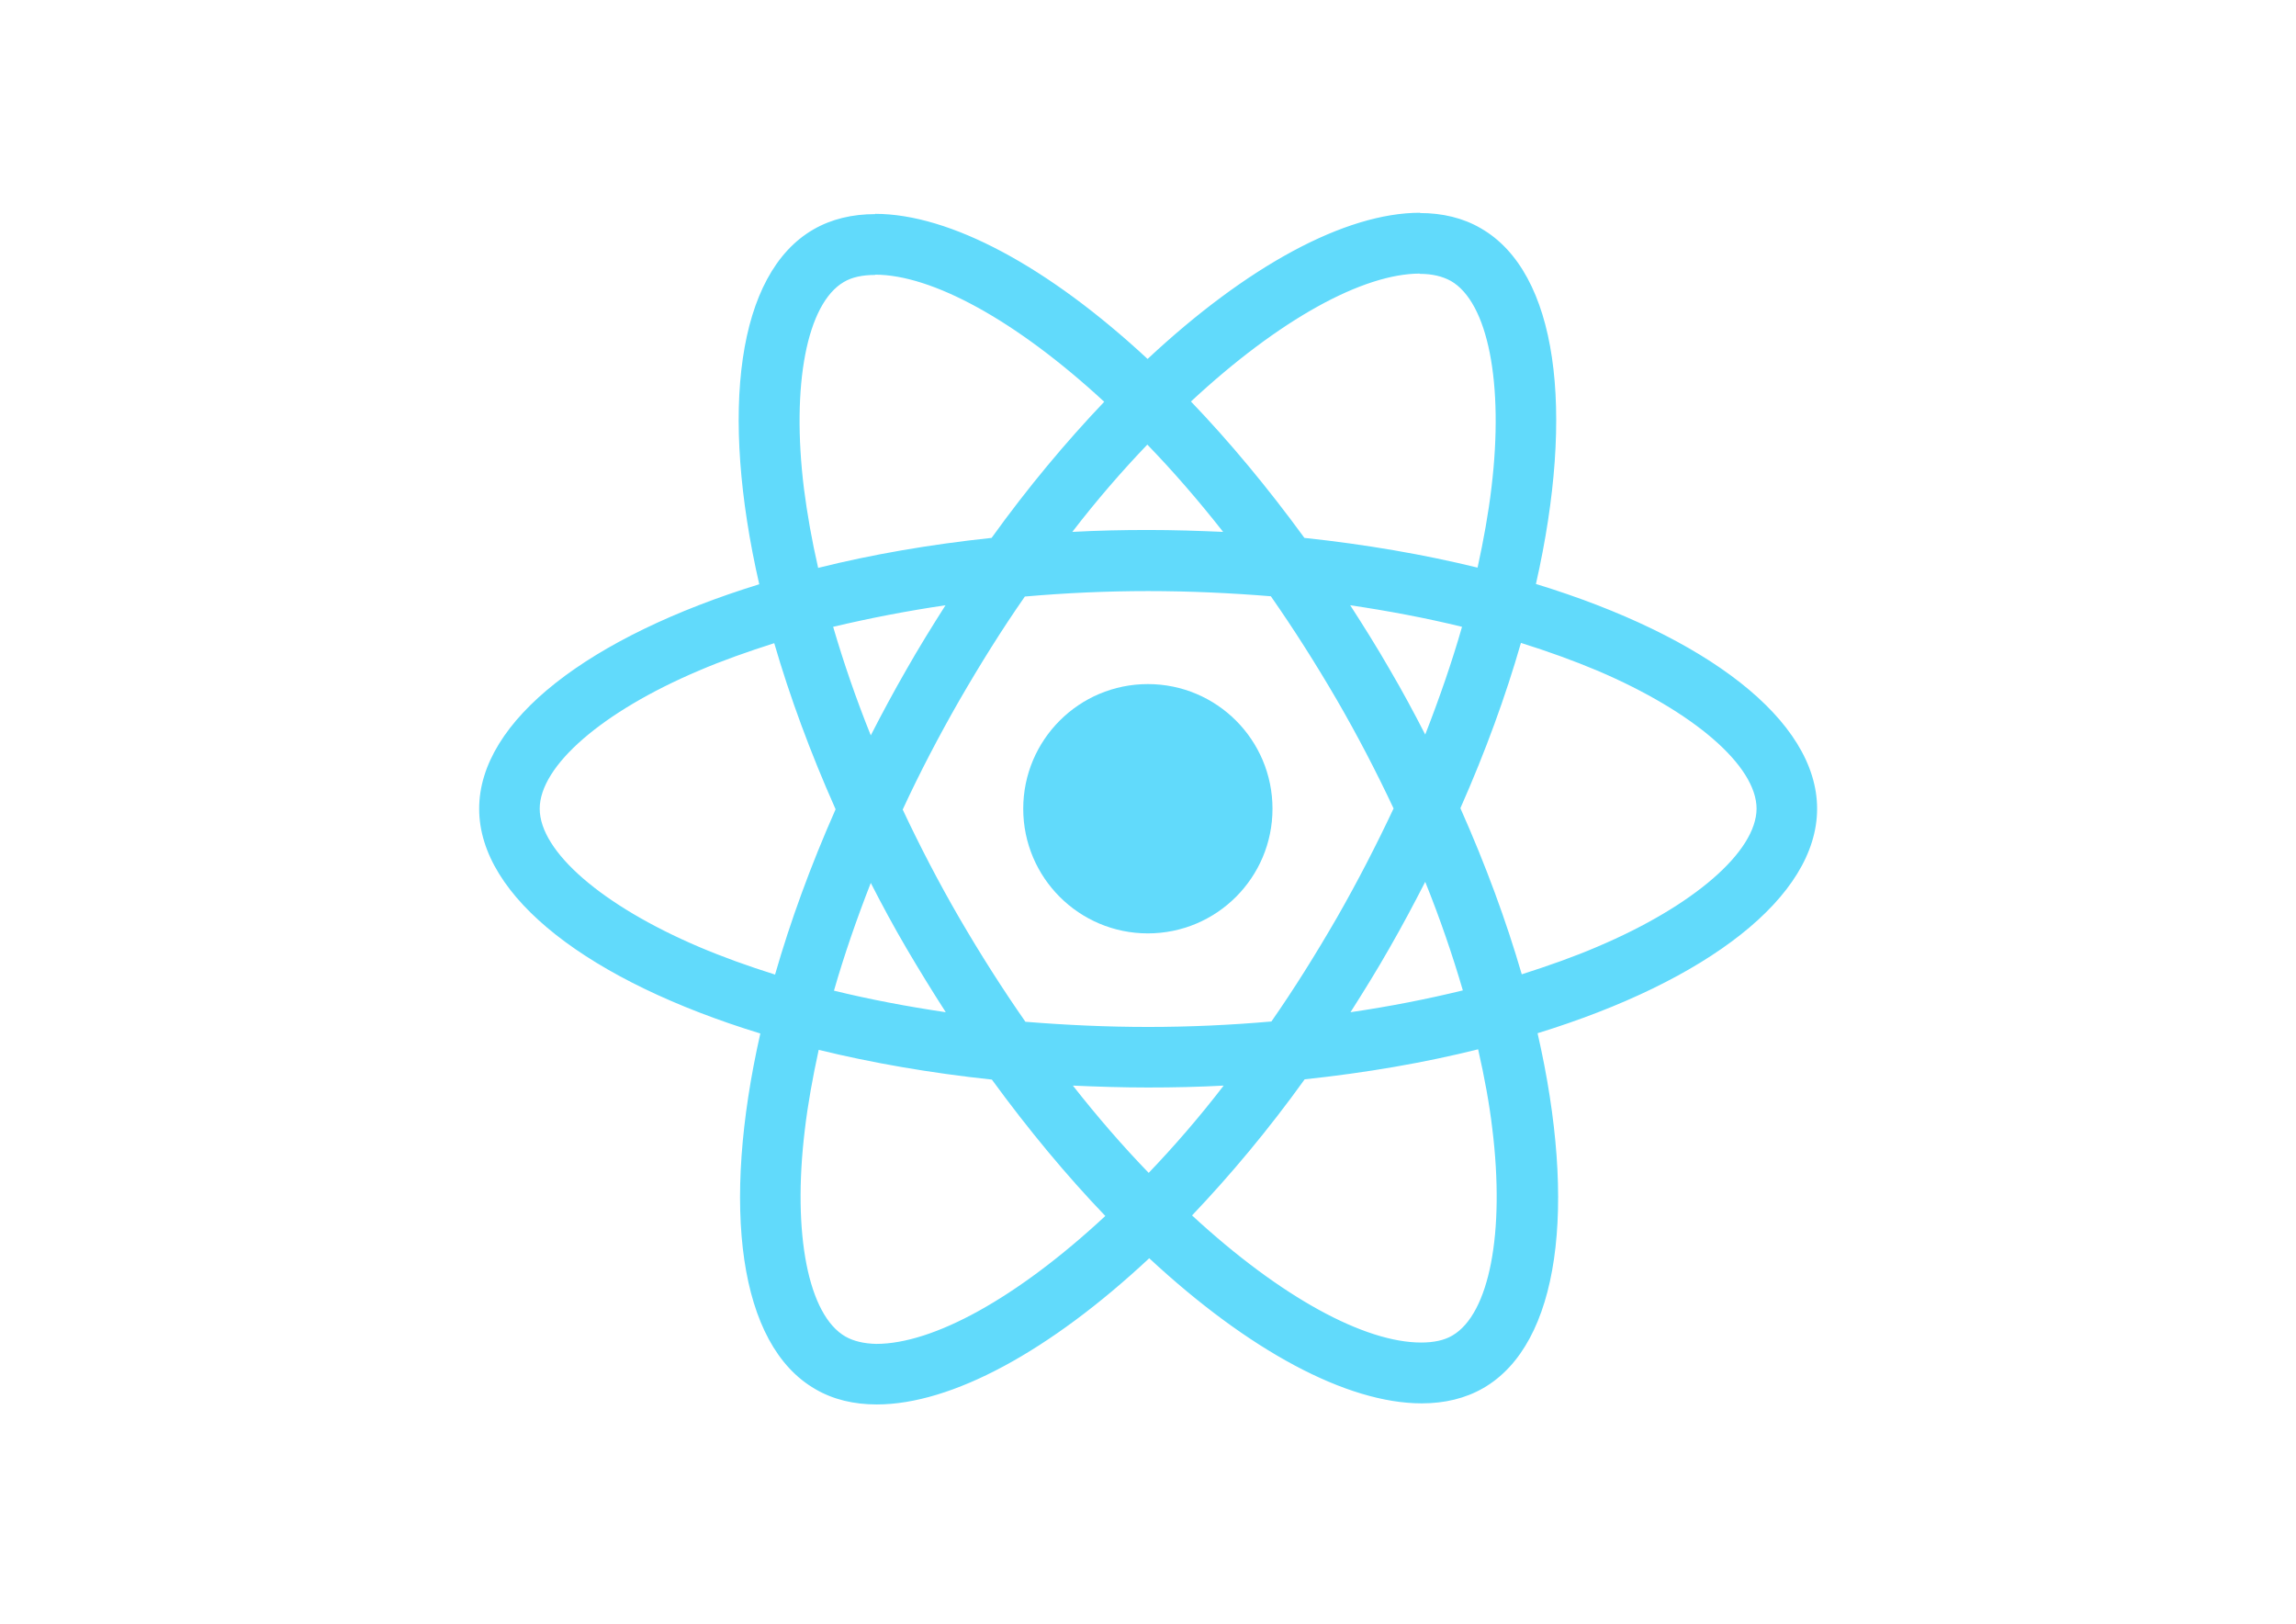
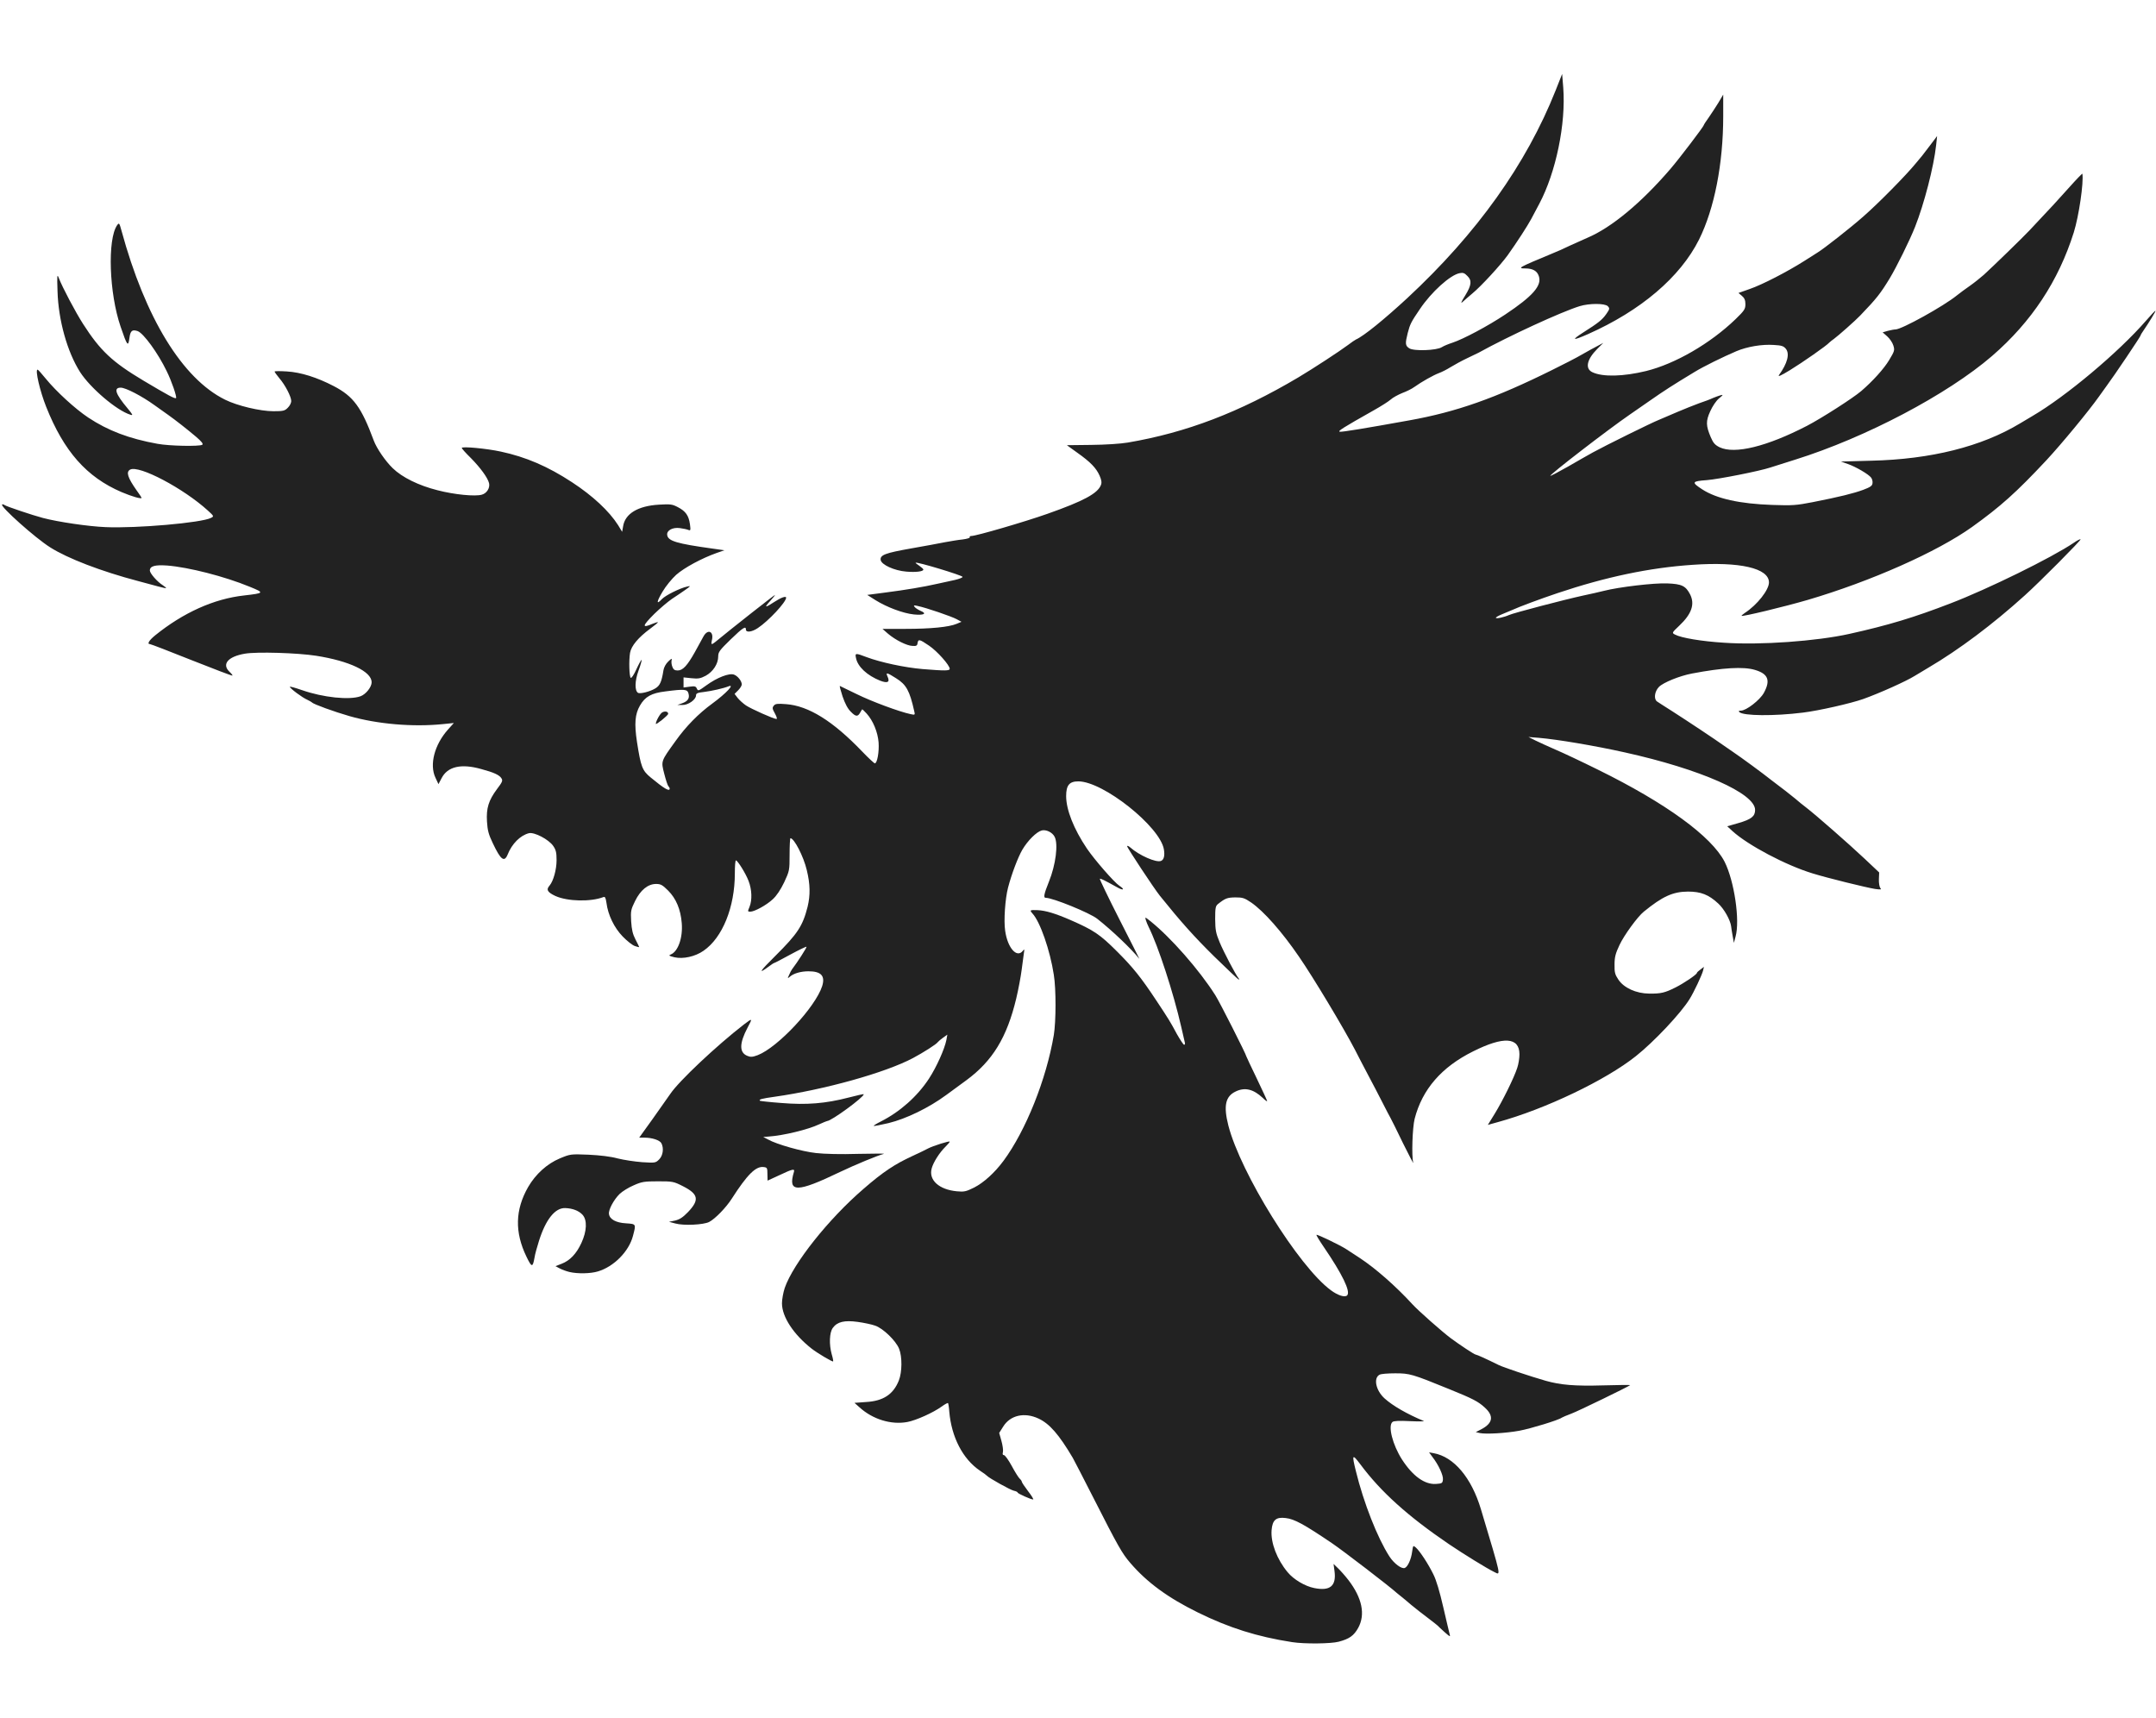
- <svg xmlns="http://www.w3.org/2000/svg" viewBox="0 0 841.9 595.3">
-   <g fill="#61DAFB">
-     <path d="M666.3 296.5c0-32.5-40.7-63.3-103.1-82.4 14.4-63.6 8-114.2-20.2-130.4-6.5-3.8-14.1-5.6-22.4-5.6v22.3c4.6 0 8.3.9 11.4 2.6 13.6 7.8 19.5 37.5 14.9 75.7-1.1 9.4-2.9 19.3-5.1 29.4-19.6-4.8-41-8.5-63.5-10.9-13.5-18.5-27.5-35.3-41.6-50 32.6-30.3 63.2-46.9 84-46.9V78c-27.5 0-63.5 19.6-99.9 53.6-36.4-33.8-72.4-53.2-99.9-53.2v22.3c20.7 0 51.4 16.5 84 46.6-14 14.7-28 31.4-41.3 49.9-22.6 2.4-44 6.1-63.6 11-2.3-10-4-19.7-5.2-29-4.7-38.2 1.1-67.9 14.6-75.8 3-1.8 6.9-2.6 11.5-2.6V78.5c-8.4 0-16 1.8-22.6 5.6-28.1 16.2-34.4 66.7-19.9 130.1-62.2 19.2-102.7 49.9-102.7 82.3 0 32.5 40.7 63.3 103.1 82.4-14.4 63.6-8 114.2 20.2 130.4 6.5 3.8 14.1 5.6 22.5 5.6 27.5 0 63.5-19.6 99.9-53.6 36.4 33.8 72.4 53.2 99.9 53.2 8.4 0 16-1.8 22.6-5.6 28.1-16.2 34.4-66.7 19.9-130.1 62-19.1 102.5-49.9 102.5-82.3zm-130.2-66.7c-3.7 12.9-8.3 26.2-13.5 39.5-4.1-8-8.4-16-13.1-24-4.6-8-9.5-15.8-14.4-23.4 14.2 2.1 27.9 4.7 41 7.9zm-45.8 106.5c-7.8 13.5-15.8 26.3-24.1 38.2-14.9 1.3-30 2-45.2 2-15.1 0-30.2-.7-45-1.9-8.3-11.9-16.4-24.6-24.2-38-7.6-13.1-14.5-26.4-20.8-39.8 6.2-13.4 13.2-26.8 20.7-39.9 7.8-13.5 15.8-26.3 24.1-38.2 14.9-1.3 30-2 45.2-2 15.1 0 30.2.7 45 1.9 8.3 11.9 16.4 24.6 24.2 38 7.6 13.1 14.5 26.4 20.8 39.8-6.3 13.4-13.2 26.8-20.7 39.9zm32.3-13c5.4 13.4 10 26.8 13.8 39.8-13.1 3.2-26.9 5.9-41.2 8 4.9-7.7 9.8-15.6 14.4-23.7 4.6-8 8.9-16.1 13-24.1zM421.2 430c-9.3-9.6-18.6-20.3-27.8-32 9 .4 18.2.7 27.5.7 9.4 0 18.7-.2 27.8-.7-9 11.7-18.3 22.4-27.5 32zm-74.4-58.9c-14.2-2.1-27.9-4.7-41-7.9 3.7-12.9 8.3-26.2 13.5-39.5 4.1 8 8.4 16 13.1 24 4.7 8 9.5 15.8 14.4 23.4zM420.7 163c9.3 9.6 18.6 20.3 27.8 32-9-.4-18.2-.7-27.5-.7-9.4 0-18.7.2-27.8.7 9-11.7 18.3-22.4 27.5-32zm-74 58.9c-4.9 7.7-9.8 15.6-14.4 23.7-4.6 8-8.9 16-13 24-5.4-13.4-10-26.8-13.8-39.8 13.1-3.1 26.9-5.8 41.2-7.9zm-90.5 125.2c-35.4-15.1-58.3-34.9-58.3-50.6 0-15.7 22.9-35.6 58.3-50.6 8.6-3.7 18-7 27.7-10.1 5.7 19.6 13.2 40 22.5 60.9-9.2 20.8-16.6 41.1-22.2 60.6-9.9-3.1-19.3-6.5-28-10.2zM310 490c-13.6-7.8-19.5-37.5-14.9-75.7 1.1-9.4 2.9-19.3 5.1-29.4 19.6 4.8 41 8.5 63.5 10.9 13.5 18.5 27.5 35.3 41.6 50-32.6 30.3-63.2 46.9-84 46.9-4.5-.1-8.3-1-11.3-2.7zm237.2-76.2c4.7 38.2-1.1 67.9-14.6 75.8-3 1.8-6.9 2.6-11.5 2.6-20.7 0-51.4-16.5-84-46.6 14-14.7 28-31.4 41.3-49.9 22.6-2.4 44-6.1 63.6-11 2.3 10.1 4.1 19.8 5.2 29.1zm38.5-66.7c-8.6 3.7-18 7-27.7 10.1-5.7-19.6-13.2-40-22.5-60.9 9.2-20.8 16.6-41.1 22.2-60.6 9.9 3.1 19.3 6.5 28.1 10.2 35.4 15.1 58.3 34.9 58.3 50.6-.1 15.7-23 35.6-58.4 50.6zM320.8 78.4z" />
-     <circle cx="420.9" cy="296.5" r="45.7" />
-     <path d="M520.5 78.1z" />
+ <svg xmlns="http://www.w3.org/2000/svg" height="1992" viewBox="9 17 15553 11326" width="2500">
+   <g fill="#222">
+     <path d="m9330 11329c-252-39-455-103-682-215-215-106-365-216-486-357-59-69-86-116-267-472-70-137-136-266-147-285-100-169-168-247-248-284-101-47-203-24-254 58l-29 46 16 57c9 32 14 68 11 81-4 15-2 22 7 22 8 0 33 35 57 79 23 43 49 84 57 91s15 17 15 22 21 36 46 69c25 32 41 59 36 59-17 0-112-43-112-50 0-4-12-10-27-13-25-5-180-92-193-107-3-4-26-21-52-38-124-84-205-242-221-425-2-32-7-60-9-62-3-3-23 8-45 24-62 45-185 100-248 112-117 22-250-19-345-105l-37-33 83-6c125-7 197-55 237-155 24-61 25-172 2-229-23-58-116-148-173-167-25-9-82-21-126-27-95-13-147-1-179 43-25 33-28 120-8 191 8 26 12 49 10 51-5 5-114-60-155-92-131-103-214-230-214-327 0-28 9-78 20-111 61-176 315-497 570-716 138-120 224-177 350-235 52-24 104-49 114-55 34-18 156-57 156-49 0 4-14 20-31 37-42 41-87 111-99 156-23 84 53 153 182 165 51 5 66 2 122-26 69-34 151-108 215-195 160-217 308-586 362-906 16-96 17-332 0-435-27-177-99-383-154-442-22-25-19-26 38-24 58 3 128 24 238 72 167 73 212 104 332 224 114 113 176 190 285 355 89 134 102 155 149 243 24 42 47 77 52 77 6 0 8-8 5-17-2-10-14-61-26-113-56-245-166-583-235-720-7-14-16-36-20-49-7-24-7-24 31 6 147 117 354 352 471 537 29 45 223 428 223 440 0 2 34 74 75 159 41 86 75 159 75 163 0 5-15-6-32-23-67-63-129-78-195-46-74 35-89 103-53 245 88 343 508 1019 740 1189 50 37 100 53 117 37 27-27-35-154-171-353-30-44-53-82-50-84 5-5 169 74 214 103 19 12 62 40 95 62 116 76 262 204 384 337 42 46 213 197 276 244 65 48 170 118 180 118 9 1 72 29 165 75 34 17 225 81 340 114 107 30 209 39 414 33 109-3 196-4 195-2-12 11-376 188-425 206-32 12-63 25-69 29-21 17-224 79-305 94-98 18-241 26-285 17l-30-7 41-21c83-44 91-96 23-157-47-43-85-63-258-133-265-108-283-113-387-113-53 0-103 4-113 10-46 24-27 114 36 171 60 54 163 113 283 163 8 3-36 4-99 1-78-4-118-2-127 6-34 28 1 165 69 271 77 119 163 181 244 176 44-3 48-5 51-31 4-30-32-108-76-164l-24-33 33 6c146 26 273 177 341 404 151 504 145 477 96 453-52-25-222-130-327-201-297-202-491-377-639-576-58-77-62-72-32 49 56 229 156 483 242 616 34 52 88 92 111 83 21-8 46-62 53-118 7-46 7-46 27-29 29 26 90 119 126 193 21 41 46 126 71 235 22 93 42 181 46 195 7 23 4 22-37-14-24-22-46-42-49-46-3-3-34-28-70-55s-90-69-120-94c-30-26-63-53-73-61-11-8-24-20-31-25-55-50-388-305-466-358-205-139-274-176-336-183-70-9-96 14-102 88-7 90 39 211 116 303 43 52 125 101 192 114 114 23 160-15 146-122l-7-52 31 30c18 17 52 55 76 86 99 129 124 248 71 345-31 56-64 80-141 100-56 15-247 17-336 3z" />
+     <path d="m4117 8659c-21-5-52-16-69-25l-32-17 44-17c60-23 107-72 143-150 40-86 43-166 8-204-27-29-71-46-124-48-73-3-141 81-190 237-14 44-29 98-32 120-13 73-20 73-58-6-86-177-82-339 12-503 54-93 137-168 228-206 77-32 78-32 208-27 82 4 159 13 210 27 44 11 123 23 177 27 94 6 97 5 122-20 28-28 35-81 16-117-12-22-67-40-122-40h-38l95-132c52-73 110-156 129-183 63-94 336-350 531-501 63-48 64-47 27 22-60 114-61 180-2 204 24 10 37 9 75-5 145-56 416-346 465-498 23-74-7-107-99-107-54 0-107 15-134 39-18 15-18 14-5-14 7-17 16-34 21-40 37-48 108-158 104-162-3-2-55 23-116 56-62 34-114 61-117 61s-20 11-37 24c-84 62-69 38 45-75 161-160 198-216 233-355 20-83 19-162-6-264-23-98-91-230-118-230-3 0-6 53-6 118 0 115-1 118-39 200-26 54-54 96-82 122-46 43-132 90-163 90-19 0-19-2-5-35 20-49 17-125-7-187-21-55-79-147-91-148-5 0-8 42-8 94 0 243-89 464-226 558-60 42-147 61-209 47-40-10-45-13-28-20 53-20 89-121 80-227-8-99-41-177-98-234-41-41-54-48-87-48-59 0-113 44-152 124-30 61-32 71-28 145 4 61 11 92 31 131 15 29 27 53 27 55s-14-1-31-7c-18-6-57-37-88-69-61-63-106-155-117-242-6-39-10-47-23-42-92 35-258 31-345-8-58-27-69-46-42-76 27-32 50-115 50-182 0-54-4-74-24-103-32-47-137-102-176-92-62 16-122 76-153 154-24 58-50 39-107-82-31-64-38-93-42-156-6-97 12-153 72-234 38-50 43-61 33-77-15-25-54-43-147-68-145-41-243-18-286 67l-22 42-22-47c-44-94-7-237 90-346l43-48-79 8c-217 22-473 0-675-58-108-31-260-86-269-98-3-3-18-12-35-20-35-15-125-82-125-93 0-4 39 7 88 24 152 53 342 73 422 44 38-14 80-66 80-101 0-77-159-153-400-191-135-21-428-30-515-15-122 21-168 76-110 131 14 13 23 25 21 27-2 3-135-48-294-111-160-64-295-116-301-116-23 0-7-27 37-63 203-164 424-264 642-288 147-17 148-19 40-63-182-75-442-141-596-153-87-6-124 4-124 36 0 20 53 81 93 106 15 10 26 19 24 21-1 2-27-4-57-12s-95-26-145-39c-266-70-508-163-634-243-107-67-362-295-347-309 3-3 11-1 18 4 14 10 201 73 277 93 110 29 328 61 451 66 221 10 695-31 762-67 21-11 21-12-24-53-176-160-496-329-560-295-31 17-19 57 48 152 19 26 34 49 34 52 0 10-70-10-145-42-251-108-415-293-543-615-45-113-81-268-62-268 4 0 30 29 59 65 75 92 212 218 307 281 142 94 294 152 499 189 85 16 302 20 323 7 9-6-4-23-45-58-60-51-153-124-203-159-15-11-59-42-97-69-93-67-208-126-243-126-53 0-39 44 49 149 39 47 42 53 20 46-98-30-288-192-362-307-93-146-157-375-163-583-4-120-3-127 10-94 26 67 119 243 174 329 124 193 209 274 437 410 180 107 226 132 234 125 7-8-32-123-68-195-62-129-167-273-209-288-39-13-52-3-59 47-9 70-16 62-64-79-83-241-96-630-25-732 14-19 16-17 31 38 172 632 440 1069 748 1221 89 44 253 83 349 83 70 0 82-3 103-25 14-13 25-35 25-48 0-32-43-115-85-164-19-23-35-45-35-49s39-4 88-1c101 6 218 43 339 106 142 74 199 152 288 392 21 57 85 150 137 200 69 67 188 125 323 159 123 32 272 46 320 32 36-10 60-49 52-83-10-40-63-112-132-182-36-35-65-68-65-72 0-13 179 4 281 26 182 39 340 107 514 221 150 98 268 208 333 310l29 48 7-40c14-91 107-147 258-156 84-5 97-3 137 18 56 29 78 60 87 122 6 45 5 49-12 42-10-4-37-10-61-13-52-7-96 17-91 50 6 43 67 62 328 98l85 12-55 19c-110 39-235 107-293 158-31 28-76 83-98 121-44 73-47 99-6 55 25-27 129-79 182-91 29-6 29-6-10 22-22 15-66 46-99 67-32 22-89 71-127 108-88 88-91 105-14 72 20-8 39-14 40-12 2 2-23 23-56 47-85 63-136 123-145 174-9 55-6 169 5 180 5 5 23-22 41-62 18-39 35-69 37-67 3 2-7 37-22 78-27 74-28 143-4 159 16 10 89-9 126-32 33-20 45-48 58-130 3-21 17-47 35-64 23-22 28-24 24-9-3 11-1 32 5 47 8 21 17 27 39 27 37 0 69-35 124-133 24-43 52-94 62-113 32-57 77-35 60 30-7 30-2 32 23 12 116-96 433-345 433-341 0 3-16 23-36 45-45 49-37 50 32 5 47-31 84-44 84-30 0 32-127 168-204 219-43 29-86 34-86 11 0-28-21-15-110 71-80 78-90 91-90 123 0 53-37 110-90 139-38 20-54 23-102 18l-58-6v73l44-6c37-5 45-3 52 14 9 19 12 17 69-24 77-56 165-90 199-77 27 10 56 46 56 71 0 9-12 28-26 42l-26 26 23 30c13 16 40 40 59 53 37 25 201 98 220 98 7 0 2-16-11-40-19-34-20-41-8-56 11-14 26-16 89-11 161 12 337 121 548 341 45 47 87 86 92 86 17 0 32-84 27-151-6-75-40-157-86-208-17-19-32-33-33-30-2 2-8 13-14 23-17 31-32 30-67-6-23-22-42-59-60-111-14-43-23-77-19-75s59 28 122 59c105 52 307 127 388 144 32 7 33 6 26-22-33-147-57-191-131-237-68-43-76-44-61-11 18 40 0 49-53 29-95-38-163-101-175-164-8-36-4-37 77-6 102 38 274 75 404 86 160 13 195 13 195-2 0-26-91-128-149-167-69-47-78-49-83-18-2 18-9 22-36 20-41-1-124-43-177-88l-40-35h165c183 0 314-13 369-36l36-15-35-19c-37-20-221-83-280-95-30-7-33-6-22 8 7 8 26 20 42 27 49 20 24 33-48 26-78-8-195-52-277-103l-60-38 130-17c154-20 273-40 375-63 41-9 99-22 128-28 29-7 54-16 55-22 2-10-331-111-339-102-2 1 10 11 27 22 16 11 29 23 29 27 0 14-53 21-123 15-87-7-180-50-185-84-5-36 32-50 218-83 96-17 207-37 245-45 39-7 96-17 128-20 31-4 55-11 52-16-4-5 2-9 11-9 35 0 385-102 549-160 261-92 363-147 386-208 7-17 4-36-10-68-25-55-65-97-161-165l-75-54 175-2c104-1 212-8 265-17 423-72 805-218 1230-470 109-65 297-188 360-235 22-17 47-34 55-38 57-25 204-145 370-298 503-467 859-966 1071-1499l47-119 8 99c20 261-53 612-173 838-18 34-44 84-59 111-27 50-102 166-169 260-53 73-192 224-254 275-29 25-60 51-67 58-21 20-17 8 16-45 44-72 48-106 15-138-21-22-32-26-56-21-69 13-205 137-287 259-64 94-71 108-88 173-19 76-18 91 11 110 33 22 197 16 235-8 14-9 48-23 76-32 79-26 256-120 382-204 198-132 265-208 242-276-12-38-44-56-97-56-61 0-51-6 192-107 33-13 92-39 130-58 39-18 95-43 125-56 175-74 391-254 601-499 66-77 239-305 239-314 0-3 16-28 35-54 19-27 50-75 70-107l35-59v155c0 345-64 668-174 890-136 272-421 514-802 683-111 49-123 45-34-12 109-69 137-91 167-134 25-36 25-40 10-56-22-21-133-21-202 0-133 41-515 217-730 336-11 6-49 24-85 41s-87 45-115 62c-27 17-66 37-86 44-38 14-124 62-177 100-19 14-58 33-88 44-29 12-67 32-83 47-16 14-71 49-123 78-225 127-263 151-243 154 19 2 174-23 500-82 341-61 621-160 1030-363 94-47 175-88 180-92 6-4 51-29 100-56l90-48-44 44c-76 76-89 143-34 168 75 35 222 31 387-9 210-52 462-198 644-373 65-63 72-74 72-109 0-28-6-44-25-60l-25-21 82-29c90-31 270-124 393-202 44-28 87-55 96-61 46-28 236-177 329-259 111-97 310-299 380-385 19-23 40-48 45-54 6-7 32-41 59-77l49-65-7 65c-17 157-87 426-152 590-41 103-133 288-182 370-69 113-94 145-214 270-33 35-161 148-189 168-13 9-28 21-34 27-19 22-191 142-284 199-67 41-89 50-78 34 60-83 78-152 49-188-16-20-31-25-87-28-85-6-192 12-270 45-96 41-235 109-302 150-156 94-225 139-318 204-55 38-122 85-150 104-157 108-580 434-572 441 2 2 59-28 128-67 68-40 149-85 179-102 85-47 427-216 479-236 25-11 84-36 131-56s117-48 155-62c39-13 84-30 100-38 17-7 41-16 55-20 22-6 21-3-11 23-21 18-47 57-63 93-32 70-31 104 4 186 18 42 30 56 64 73 109 52 341-5 631-155 107-56 330-199 390-250 84-72 165-162 202-224 39-65 41-71 30-106-6-20-26-49-44-65l-33-29 38-11c20-5 45-10 55-10 44 0 346-167 442-245 22-18 65-49 95-70s75-57 100-79c71-65 278-266 329-320 164-174 208-222 290-314 50-56 92-99 92-95 10 64-25 304-62 423-111 352-305 645-589 891-322 278-912 589-1420 748-74 23-155 49-180 57-78 26-372 84-458 91-109 8-113 15-33 67 104 67 270 104 506 112 145 5 172 3 290-20 198-39 294-63 365-89 53-20 65-29 67-48 2-13-3-31-10-40-19-25-110-78-167-98l-51-18 218-6c432-10 797-102 1074-269 13-8 53-32 89-53 243-142 623-461 820-688 36-42 67-74 68-72 4 3-44 81-89 147-11 15-19 30-19 33 0 7-191 291-244 362-17 23-42 58-56 78-72 102-270 342-379 459-217 232-330 333-536 481-252 180-730 392-1185 526-172 50-471 122-478 115-1-2 10-11 24-21 89-58 174-166 174-220 0-103-211-151-552-127-310 21-624 87-973 204-122 41-276 98-330 123-16 7-49 21-72 30-24 10-43 21-43 25 0 9 60-4 95-20 33-15 404-112 533-140 52-11 119-26 150-34 109-28 363-58 458-54 106 4 133 18 165 79 36 71 11 142-78 226-54 51-54 52-31 64 44 24 193 49 355 59 261 18 666-11 904-64 279-62 465-118 729-220 271-104 729-329 889-437 24-17 46-28 49-25 5 6-297 310-403 405-230 208-474 391-695 521-47 28-92 55-100 60-61 38-250 123-370 166-88 31-319 84-435 98-208 26-431 24-459-4-7-7-3-10 11-10 39 0 137-76 166-128 50-91 31-138-64-166-83-25-233-16-454 26-90 17-208 65-239 97-32 33-38 88-13 105 9 6 58 38 109 70 117 75 308 202 371 247 27 19 59 41 71 49 55 37 208 149 272 200 39 30 86 66 105 80 18 14 49 39 69 55 19 17 55 46 80 65 70 54 304 259 420 368l105 99-2 49c-1 27 4 55 10 63 10 12 5 13-38 7-63-10-344-79-450-112-194-59-467-204-578-305l-38-35 80-23c94-27 121-49 121-95 0-120-394-294-940-415-220-49-489-94-620-105l-75-6 50 25c28 14 93 43 145 66 52 22 190 87 305 144 492 242 821 482 915 665 70 139 112 424 79 540l-12 45-9-50c-5-27-10-59-11-70-6-46-52-127-93-164-69-64-125-86-219-86-109 1-183 35-318 145-45 36-143 171-175 240-29 61-36 88-36 141-1 56 3 72 27 108 40 61 129 101 223 102 84 1 113-6 187-43 61-30 157-95 157-106 0-4 12-15 26-25l25-19-7 29c-9 33-65 153-97 204-63 102-256 307-387 411-217 173-653 382-996 476l-72 20 50-81c57-93 139-259 162-330 9-26 16-70 16-98 0-124-114-132-335-21-227 113-366 273-421 486-16 63-23 270-10 317 4 13-29-50-74-141-44-91-84-172-89-180s-32-60-60-115-76-147-107-205c-30-58-72-136-91-175-80-154-302-524-403-670-123-180-254-328-345-391-49-33-61-37-115-37-58 1-72 6-125 48-17 14-20 27-20 108 1 80 5 102 32 167 30 72 114 231 135 258 6 6 7 12 3 12-3 0-83-75-177-167-144-142-240-249-392-438-43-54-236-346-236-357 0-6 10-2 23 9 63 56 186 111 221 97 21-8 29-38 21-84-28-164-438-490-617-490-65 0-88 28-88 106 0 99 55 238 150 379 56 82 197 244 234 268 43 28 29 37-16 11-98-54-120-65-125-61-2 3 61 135 142 294 81 158 145 286 143 283-60-74-195-203-304-289-53-42-320-151-371-151-18 0-14-25 23-117 49-121 68-271 41-323-16-32-61-54-93-46-38 10-101 73-140 139-32 55-78 177-103 273-21 80-32 238-21 311 17 124 84 200 127 146 12-16 13-14 8 17-3 19-10 73-16 120s-23 139-39 206c-67 281-171 451-360 590-30 22-96 70-146 107-125 92-288 171-415 202-57 13-105 23-107 20-2-2 20-16 50-31 139-70 264-181 348-309 55-84 113-214 126-279l7-39-31 22c-17 12-34 27-38 32-8 14-104 75-179 115-200 106-638 228-998 279-93 13-116 19-106 29 2 2 72 10 155 16 182 15 318 4 484-39 61-16 110-27 110-24 0 22-234 193-264 193-3 0-29 11-58 24-80 38-259 81-363 88l-40 3 34 18c64 36 246 87 346 98 61 7 181 10 305 6 113-2 196-3 185 0-44 11-206 78-315 130-314 151-379 151-334 1 8-26-8-23-103 22-47 22-86 40-87 40 0 0-1-21-1-47 0-45-2-48-28-51-56-7-118 55-229 228-40 63-119 145-163 168-40 21-186 28-245 11l-45-12 44-9c33-8 55-22 93-61 84-88 76-130-37-187-67-34-74-35-180-35-98 0-117 3-175 29-36 15-81 43-101 62-42 41-82 115-77 145 5 38 51 63 123 67 74 5 73 4 50 91-29 112-138 222-253 256-52 16-146 18-205 4zm723-3487c0-4-4-12-10-18-5-5-18-45-29-88-24-94-26-88 82-238 74-104 165-197 264-269 101-74 167-145 116-124-35 14-119 33-175 40-47 5-58 10-58 25 0 30-56 70-98 69h-37l34-12c42-15 56-36 47-70-8-32-28-34-166-16-101 12-147 37-185 103-35 61-41 129-21 261 28 180 38 207 99 257 98 81 137 104 137 80z" />
+     <path d="m4740 4705c0-19 31-75 47-83 21-11 43-5 42 11 0 11-89 82-89 72z" />
  </g>
</svg>
